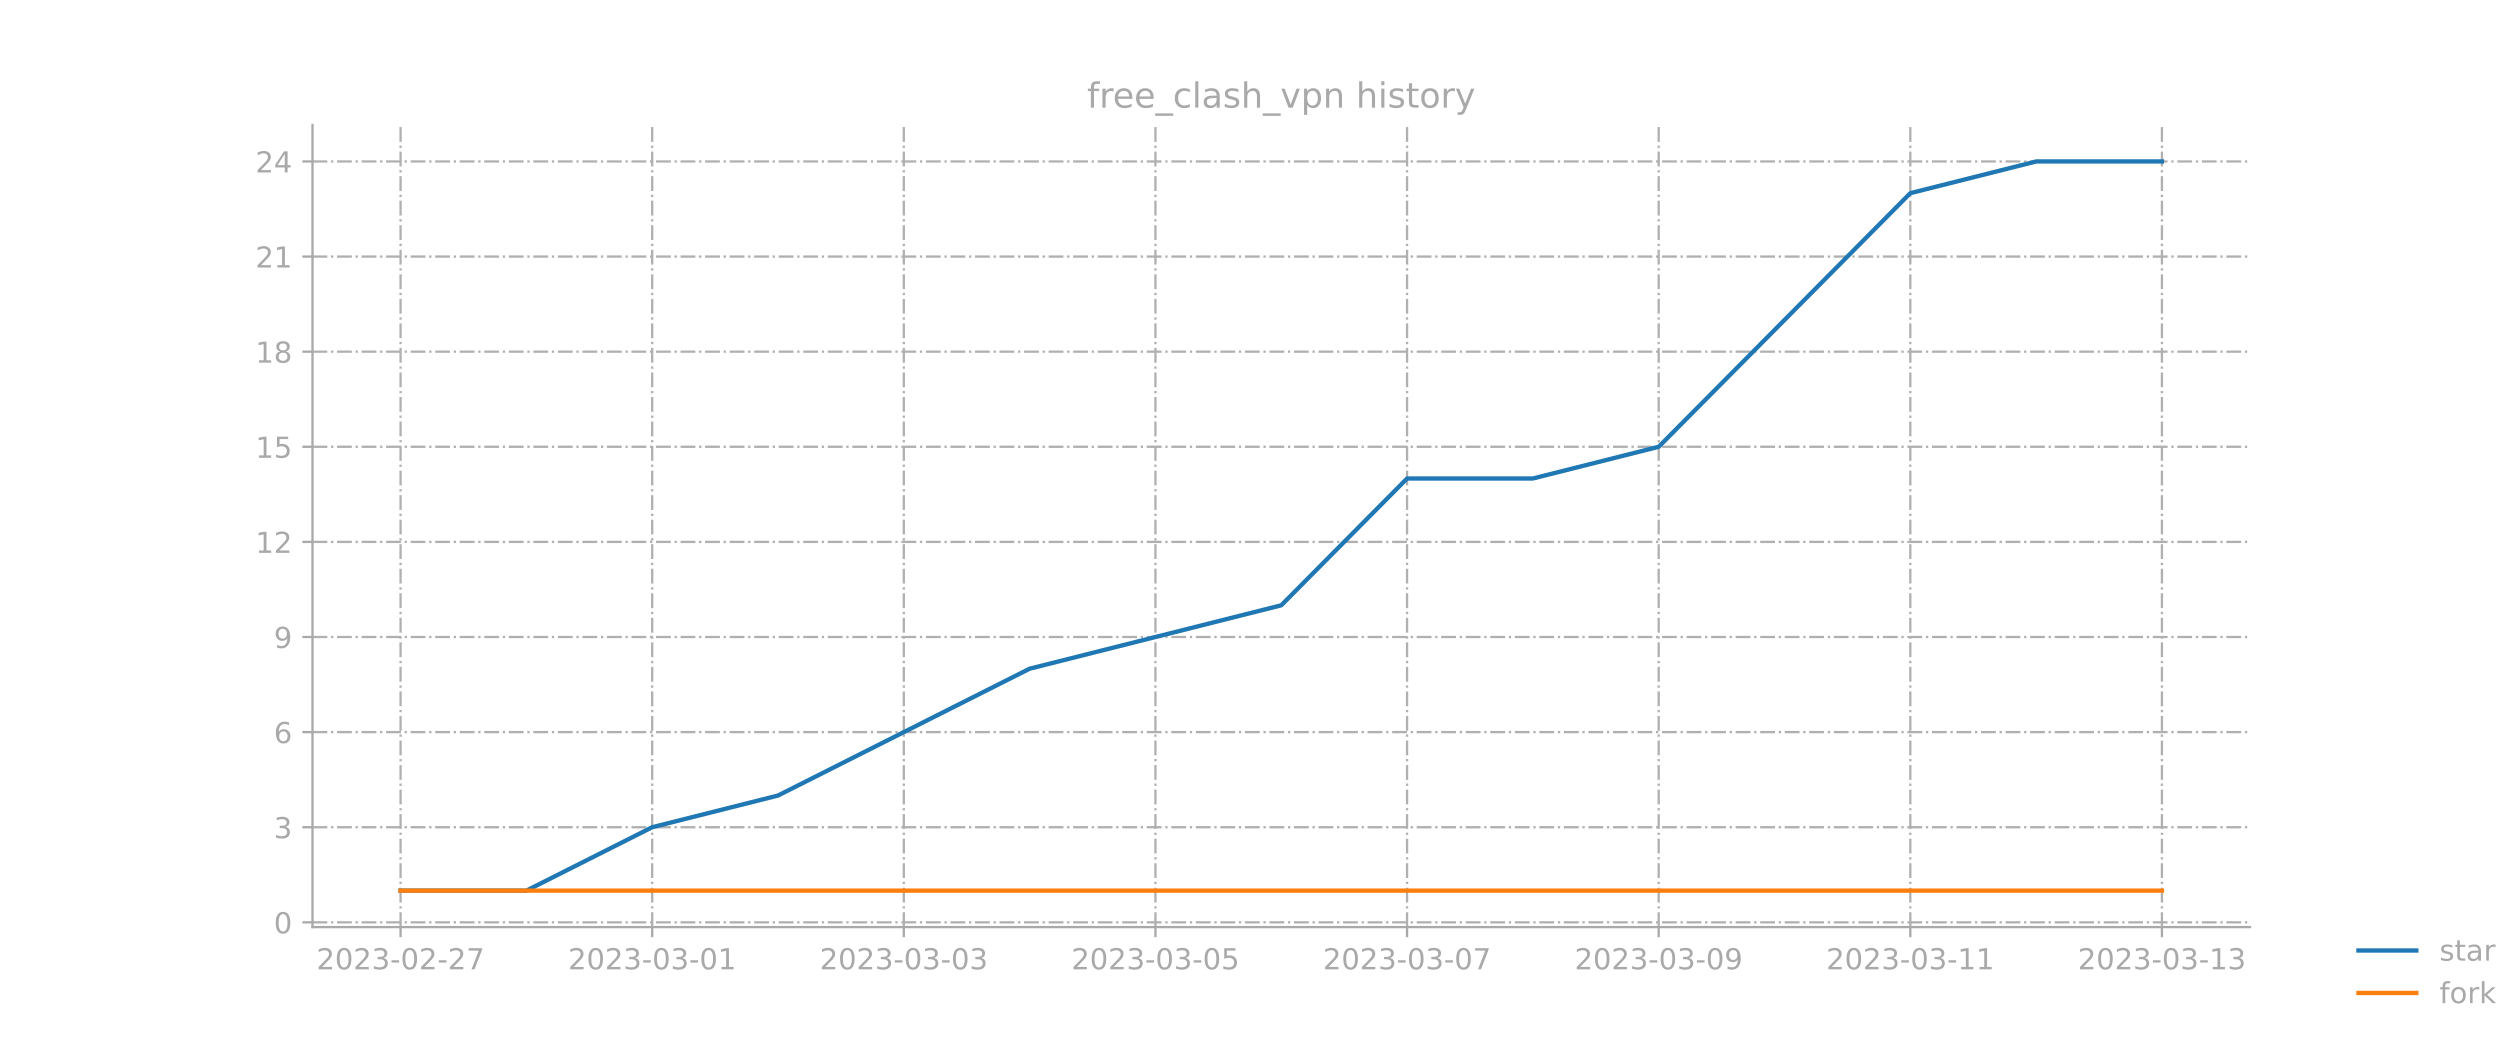
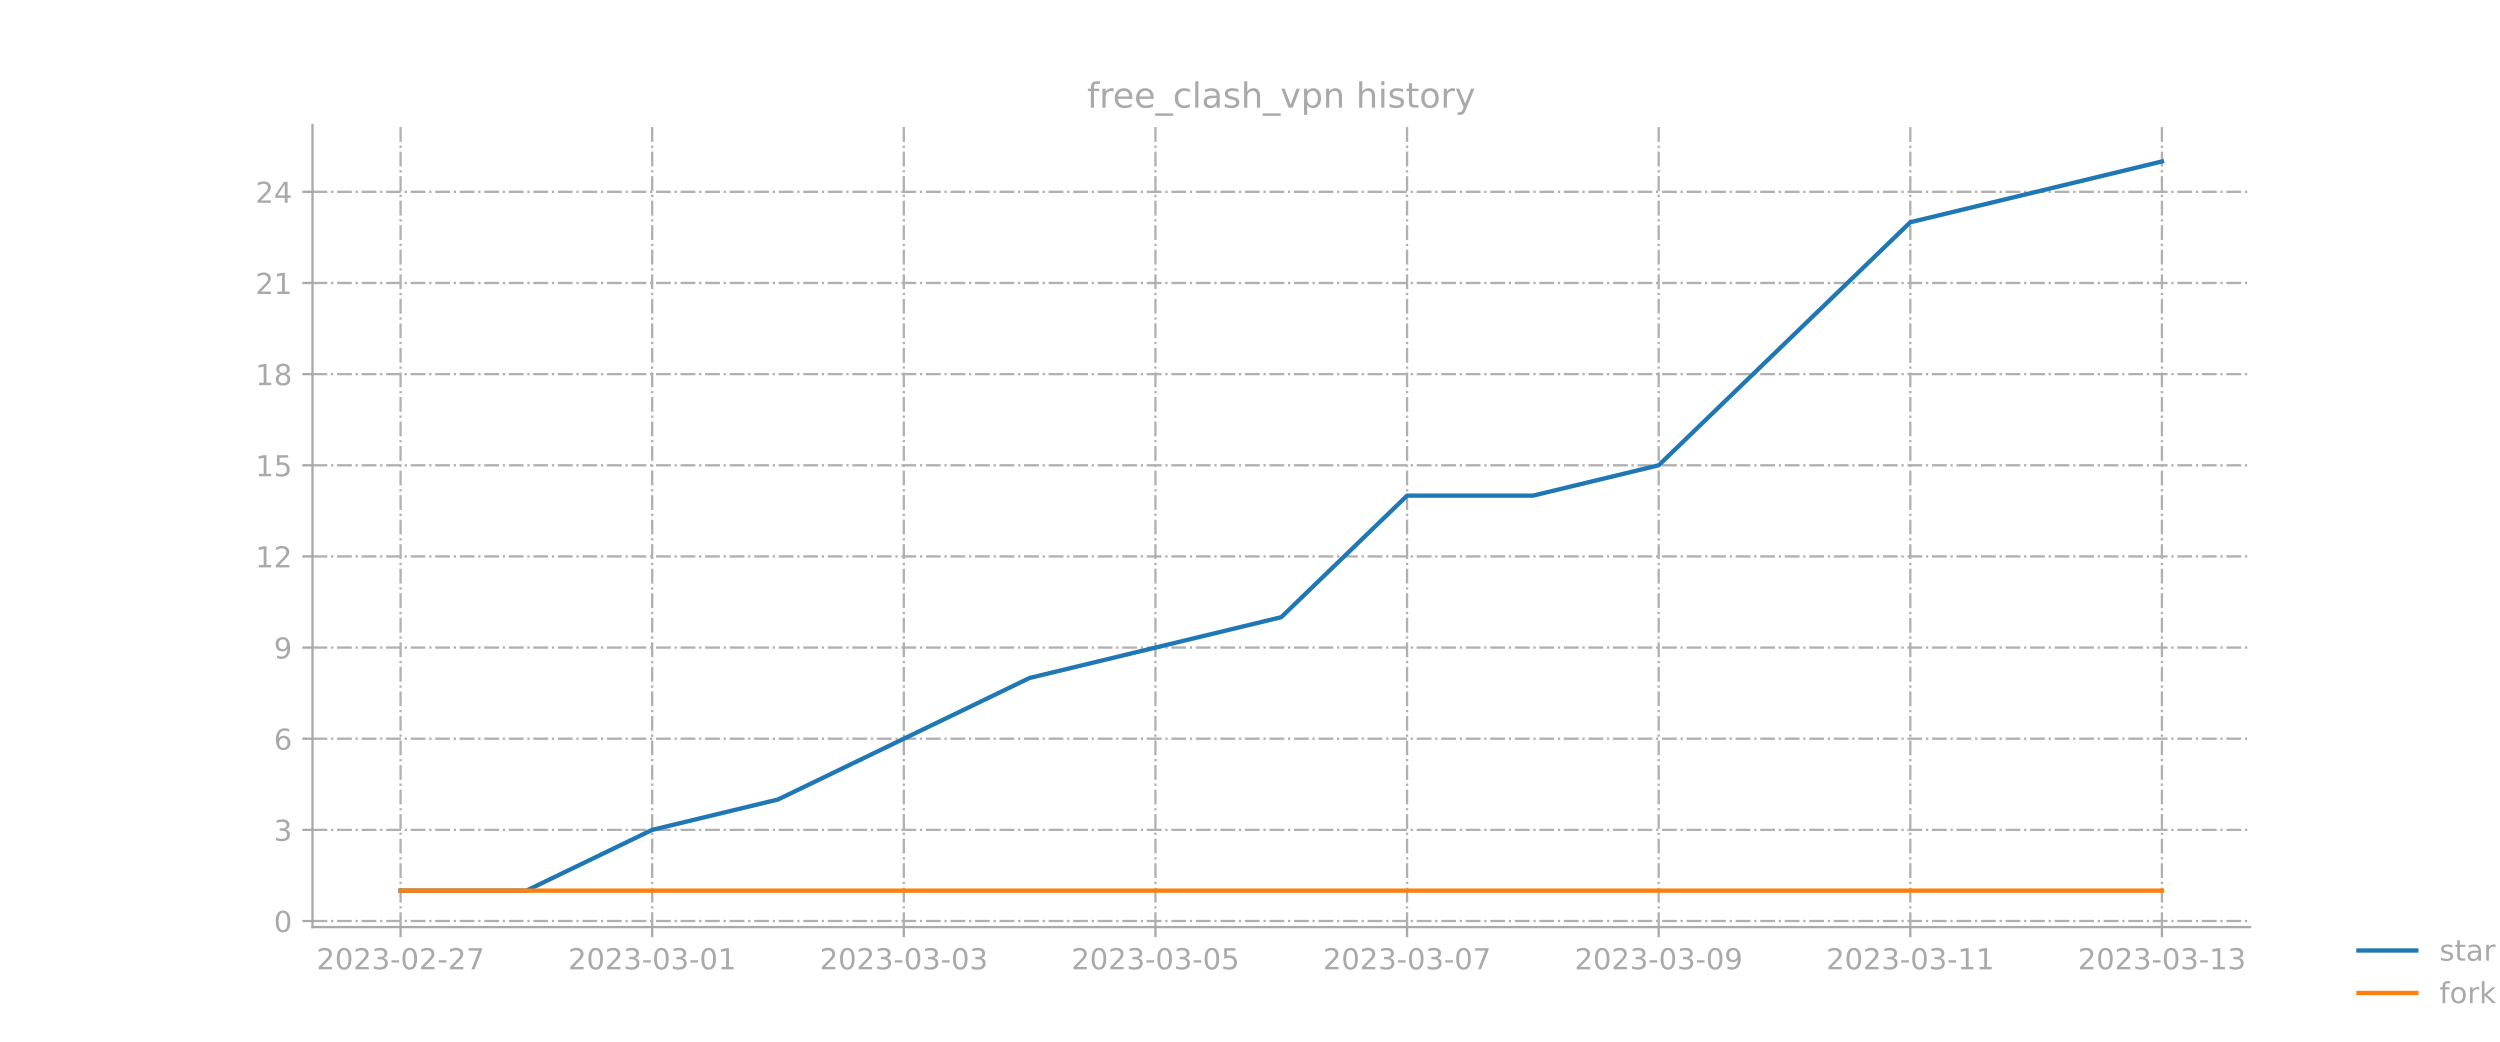
<svg xmlns="http://www.w3.org/2000/svg" xmlns:xlink="http://www.w3.org/1999/xlink" width="864pt" height="360pt" viewBox="0 0 864 360" version="1.1">
  <defs>
    <style type="text/css">*{stroke-linejoin: round; stroke-linecap: butt}</style>
  </defs>
  <g id="figure_1">
    <g id="patch_1">
      <path d="M 0 360  L 864 360  L 864 0  L 0 0  L 0 360  z " style="fill: none; opacity: 0" />
    </g>
    <g id="axes_1">
      <g id="patch_2">
        <path d="M 108 320.4  L 777.6 320.4  L 777.6 43.2  L 108 43.2  L 108 320.4  z " style="fill: none; opacity: 0" />
      </g>
      <g id="matplotlib.axis_1">
        <g id="xtick_1">
          <g id="line2d_1">
-             <path d="M 138.436 320.4  L 138.436 43.2  " clip-path="url(#p91ce581008)" style="fill: none; stroke-dasharray: 5.12,1.28,0.8,1.28; stroke-dashoffset: 0; stroke: #b0b0b0; stroke-width: 0.8" />
+             <path d="M 138.436 320.4  L 138.436 43.2  " clip-path="url(#p9019405a05)" style="fill: none; stroke-dasharray: 5.12,1.28,0.8,1.28; stroke-dashoffset: 0; stroke: #b0b0b0; stroke-width: 0.8" />
          </g>
          <g id="line2d_2">
            <defs>
-               <path id="maaea6aeaed" d="M 0 0  L 0 3.5  " style="stroke: #a9a9a9; stroke-width: 0.8" />
+               <path id="mee38eb53e8" d="M 0 0  L 0 3.5  " style="stroke: #a9a9a9; stroke-width: 0.8" />
            </defs>
            <g>
-               <use xlink:href="#maaea6aeaed" x="138.436" y="320.4" style="fill: #a9a9a9; stroke: #a9a9a9; stroke-width: 0.8" />
+               <use xlink:href="#mee38eb53e8" x="138.436" y="320.4" style="fill: #a9a9a9; stroke: #a9a9a9; stroke-width: 0.8" />
            </g>
          </g>
          <g id="text_1">
            <g style="fill: #a9a9a9" transform="translate(109.3786 334.9984) scale(0.1 -0.1)">
              <defs>
                <path id="DejaVuSans-32" d="M 1228 531  L 3431 531  L 3431 0  L 469 0  L 469 531  Q 828 903 1448 1529  Q 2069 2156 2228 2338  Q 2531 2678 2651 2914  Q 2772 3150 2772 3378  Q 2772 3750 2511 3984  Q 2250 4219 1831 4219  Q 1534 4219 1204 4116  Q 875 4013 500 3803  L 500 4441  Q 881 4594 1212 4672  Q 1544 4750 1819 4750  Q 2544 4750 2975 4387  Q 3406 4025 3406 3419  Q 3406 3131 3298 2873  Q 3191 2616 2906 2266  Q 2828 2175 2409 1742  Q 1991 1309 1228 531  z " transform="scale(0.015625)" />
                <path id="DejaVuSans-30" d="M 2034 4250  Q 1547 4250 1301 3770  Q 1056 3291 1056 2328  Q 1056 1369 1301 889  Q 1547 409 2034 409  Q 2525 409 2770 889  Q 3016 1369 3016 2328  Q 3016 3291 2770 3770  Q 2525 4250 2034 4250  z M 2034 4750  Q 2819 4750 3233 4129  Q 3647 3509 3647 2328  Q 3647 1150 3233 529  Q 2819 -91 2034 -91  Q 1250 -91 836 529  Q 422 1150 422 2328  Q 422 3509 836 4129  Q 1250 4750 2034 4750  z " transform="scale(0.015625)" />
                <path id="DejaVuSans-33" d="M 2597 2516  Q 3050 2419 3304 2112  Q 3559 1806 3559 1356  Q 3559 666 3084 287  Q 2609 -91 1734 -91  Q 1441 -91 1130 -33  Q 819 25 488 141  L 488 750  Q 750 597 1062 519  Q 1375 441 1716 441  Q 2309 441 2620 675  Q 2931 909 2931 1356  Q 2931 1769 2642 2001  Q 2353 2234 1838 2234  L 1294 2234  L 1294 2753  L 1863 2753  Q 2328 2753 2575 2939  Q 2822 3125 2822 3475  Q 2822 3834 2567 4026  Q 2313 4219 1838 4219  Q 1578 4219 1281 4162  Q 984 4106 628 3988  L 628 4550  Q 988 4650 1302 4700  Q 1616 4750 1894 4750  Q 2613 4750 3031 4423  Q 3450 4097 3450 3541  Q 3450 3153 3228 2886  Q 3006 2619 2597 2516  z " transform="scale(0.015625)" />
                <path id="DejaVuSans-2d" d="M 313 2009  L 1997 2009  L 1997 1497  L 313 1497  L 313 2009  z " transform="scale(0.015625)" />
                <path id="DejaVuSans-37" d="M 525 4666  L 3525 4666  L 3525 4397  L 1831 0  L 1172 0  L 2766 4134  L 525 4134  L 525 4666  z " transform="scale(0.015625)" />
              </defs>
              <use xlink:href="#DejaVuSans-32" />
              <use xlink:href="#DejaVuSans-30" x="63.623" />
              <use xlink:href="#DejaVuSans-32" x="127.246" />
              <use xlink:href="#DejaVuSans-33" x="190.869" />
              <use xlink:href="#DejaVuSans-2d" x="254.492" />
              <use xlink:href="#DejaVuSans-30" x="290.576" />
              <use xlink:href="#DejaVuSans-32" x="354.199" />
              <use xlink:href="#DejaVuSans-2d" x="417.822" />
              <use xlink:href="#DejaVuSans-32" x="453.906" />
              <use xlink:href="#DejaVuSans-37" x="517.529" />
            </g>
          </g>
        </g>
        <g id="xtick_2">
          <g id="line2d_3">
-             <path d="M 225.397 320.4  L 225.397 43.2  " clip-path="url(#p91ce581008)" style="fill: none; stroke-dasharray: 5.12,1.28,0.8,1.28; stroke-dashoffset: 0; stroke: #b0b0b0; stroke-width: 0.8" />
+             <path d="M 225.397 320.4  L 225.397 43.2  " clip-path="url(#p9019405a05)" style="fill: none; stroke-dasharray: 5.12,1.28,0.8,1.28; stroke-dashoffset: 0; stroke: #b0b0b0; stroke-width: 0.8" />
          </g>
          <g id="line2d_4">
            <g>
-               <use xlink:href="#maaea6aeaed" x="225.397" y="320.4" style="fill: #a9a9a9; stroke: #a9a9a9; stroke-width: 0.8" />
+               <use xlink:href="#mee38eb53e8" x="225.397" y="320.4" style="fill: #a9a9a9; stroke: #a9a9a9; stroke-width: 0.8" />
            </g>
          </g>
          <g id="text_2">
            <g style="fill: #a9a9a9" transform="translate(196.3396 334.9984) scale(0.1 -0.1)">
              <defs>
                <path id="DejaVuSans-31" d="M 794 531  L 1825 531  L 1825 4091  L 703 3866  L 703 4441  L 1819 4666  L 2450 4666  L 2450 531  L 3481 531  L 3481 0  L 794 0  L 794 531  z " transform="scale(0.015625)" />
              </defs>
              <use xlink:href="#DejaVuSans-32" />
              <use xlink:href="#DejaVuSans-30" x="63.623" />
              <use xlink:href="#DejaVuSans-32" x="127.246" />
              <use xlink:href="#DejaVuSans-33" x="190.869" />
              <use xlink:href="#DejaVuSans-2d" x="254.492" />
              <use xlink:href="#DejaVuSans-30" x="290.576" />
              <use xlink:href="#DejaVuSans-33" x="354.199" />
              <use xlink:href="#DejaVuSans-2d" x="417.822" />
              <use xlink:href="#DejaVuSans-30" x="453.906" />
              <use xlink:href="#DejaVuSans-31" x="517.529" />
            </g>
          </g>
        </g>
        <g id="xtick_3">
          <g id="line2d_5">
-             <path d="M 312.358 320.4  L 312.358 43.2  " clip-path="url(#p91ce581008)" style="fill: none; stroke-dasharray: 5.12,1.28,0.8,1.28; stroke-dashoffset: 0; stroke: #b0b0b0; stroke-width: 0.8" />
+             <path d="M 312.358 320.4  L 312.358 43.2  " clip-path="url(#p9019405a05)" style="fill: none; stroke-dasharray: 5.12,1.28,0.8,1.28; stroke-dashoffset: 0; stroke: #b0b0b0; stroke-width: 0.8" />
          </g>
          <g id="line2d_6">
            <g>
-               <use xlink:href="#maaea6aeaed" x="312.358" y="320.4" style="fill: #a9a9a9; stroke: #a9a9a9; stroke-width: 0.8" />
+               <use xlink:href="#mee38eb53e8" x="312.358" y="320.4" style="fill: #a9a9a9; stroke: #a9a9a9; stroke-width: 0.8" />
            </g>
          </g>
          <g id="text_3">
            <g style="fill: #a9a9a9" transform="translate(283.3006 334.9984) scale(0.1 -0.1)">
              <use xlink:href="#DejaVuSans-32" />
              <use xlink:href="#DejaVuSans-30" x="63.623" />
              <use xlink:href="#DejaVuSans-32" x="127.246" />
              <use xlink:href="#DejaVuSans-33" x="190.869" />
              <use xlink:href="#DejaVuSans-2d" x="254.492" />
              <use xlink:href="#DejaVuSans-30" x="290.576" />
              <use xlink:href="#DejaVuSans-33" x="354.199" />
              <use xlink:href="#DejaVuSans-2d" x="417.822" />
              <use xlink:href="#DejaVuSans-30" x="453.906" />
              <use xlink:href="#DejaVuSans-33" x="517.529" />
            </g>
          </g>
        </g>
        <g id="xtick_4">
          <g id="line2d_7">
-             <path d="M 399.319 320.4  L 399.319 43.2  " clip-path="url(#p91ce581008)" style="fill: none; stroke-dasharray: 5.12,1.28,0.8,1.28; stroke-dashoffset: 0; stroke: #b0b0b0; stroke-width: 0.8" />
+             <path d="M 399.319 320.4  L 399.319 43.2  " clip-path="url(#p9019405a05)" style="fill: none; stroke-dasharray: 5.12,1.28,0.8,1.28; stroke-dashoffset: 0; stroke: #b0b0b0; stroke-width: 0.8" />
          </g>
          <g id="line2d_8">
            <g>
-               <use xlink:href="#maaea6aeaed" x="399.319" y="320.4" style="fill: #a9a9a9; stroke: #a9a9a9; stroke-width: 0.8" />
+               <use xlink:href="#mee38eb53e8" x="399.319" y="320.4" style="fill: #a9a9a9; stroke: #a9a9a9; stroke-width: 0.8" />
            </g>
          </g>
          <g id="text_4">
            <g style="fill: #a9a9a9" transform="translate(370.2617 334.9984) scale(0.1 -0.1)">
              <defs>
                <path id="DejaVuSans-35" d="M 691 4666  L 3169 4666  L 3169 4134  L 1269 4134  L 1269 2991  Q 1406 3038 1543 3061  Q 1681 3084 1819 3084  Q 2600 3084 3056 2656  Q 3513 2228 3513 1497  Q 3513 744 3044 326  Q 2575 -91 1722 -91  Q 1428 -91 1123 -41  Q 819 9 494 109  L 494 744  Q 775 591 1075 516  Q 1375 441 1709 441  Q 2250 441 2565 725  Q 2881 1009 2881 1497  Q 2881 1984 2565 2268  Q 2250 2553 1709 2553  Q 1456 2553 1204 2497  Q 953 2441 691 2322  L 691 4666  z " transform="scale(0.015625)" />
              </defs>
              <use xlink:href="#DejaVuSans-32" />
              <use xlink:href="#DejaVuSans-30" x="63.623" />
              <use xlink:href="#DejaVuSans-32" x="127.246" />
              <use xlink:href="#DejaVuSans-33" x="190.869" />
              <use xlink:href="#DejaVuSans-2d" x="254.492" />
              <use xlink:href="#DejaVuSans-30" x="290.576" />
              <use xlink:href="#DejaVuSans-33" x="354.199" />
              <use xlink:href="#DejaVuSans-2d" x="417.822" />
              <use xlink:href="#DejaVuSans-30" x="453.906" />
              <use xlink:href="#DejaVuSans-35" x="517.529" />
            </g>
          </g>
        </g>
        <g id="xtick_5">
          <g id="line2d_9">
-             <path d="M 486.281 320.4  L 486.281 43.2  " clip-path="url(#p91ce581008)" style="fill: none; stroke-dasharray: 5.12,1.28,0.8,1.28; stroke-dashoffset: 0; stroke: #b0b0b0; stroke-width: 0.8" />
+             <path d="M 486.281 320.4  L 486.281 43.2  " clip-path="url(#p9019405a05)" style="fill: none; stroke-dasharray: 5.12,1.28,0.8,1.28; stroke-dashoffset: 0; stroke: #b0b0b0; stroke-width: 0.8" />
          </g>
          <g id="line2d_10">
            <g>
-               <use xlink:href="#maaea6aeaed" x="486.281" y="320.4" style="fill: #a9a9a9; stroke: #a9a9a9; stroke-width: 0.8" />
+               <use xlink:href="#mee38eb53e8" x="486.281" y="320.4" style="fill: #a9a9a9; stroke: #a9a9a9; stroke-width: 0.8" />
            </g>
          </g>
          <g id="text_5">
            <g style="fill: #a9a9a9" transform="translate(457.2227 334.9984) scale(0.1 -0.1)">
              <use xlink:href="#DejaVuSans-32" />
              <use xlink:href="#DejaVuSans-30" x="63.623" />
              <use xlink:href="#DejaVuSans-32" x="127.246" />
              <use xlink:href="#DejaVuSans-33" x="190.869" />
              <use xlink:href="#DejaVuSans-2d" x="254.492" />
              <use xlink:href="#DejaVuSans-30" x="290.576" />
              <use xlink:href="#DejaVuSans-33" x="354.199" />
              <use xlink:href="#DejaVuSans-2d" x="417.822" />
              <use xlink:href="#DejaVuSans-30" x="453.906" />
              <use xlink:href="#DejaVuSans-37" x="517.529" />
            </g>
          </g>
        </g>
        <g id="xtick_6">
          <g id="line2d_11">
-             <path d="M 573.242 320.4  L 573.242 43.2  " clip-path="url(#p91ce581008)" style="fill: none; stroke-dasharray: 5.12,1.28,0.8,1.28; stroke-dashoffset: 0; stroke: #b0b0b0; stroke-width: 0.8" />
+             <path d="M 573.242 320.4  L 573.242 43.2  " clip-path="url(#p9019405a05)" style="fill: none; stroke-dasharray: 5.12,1.28,0.8,1.28; stroke-dashoffset: 0; stroke: #b0b0b0; stroke-width: 0.8" />
          </g>
          <g id="line2d_12">
            <g>
-               <use xlink:href="#maaea6aeaed" x="573.242" y="320.4" style="fill: #a9a9a9; stroke: #a9a9a9; stroke-width: 0.8" />
+               <use xlink:href="#mee38eb53e8" x="573.242" y="320.4" style="fill: #a9a9a9; stroke: #a9a9a9; stroke-width: 0.8" />
            </g>
          </g>
          <g id="text_6">
            <g style="fill: #a9a9a9" transform="translate(544.1837 334.9984) scale(0.1 -0.1)">
              <defs>
                <path id="DejaVuSans-39" d="M 703 97  L 703 672  Q 941 559 1184 500  Q 1428 441 1663 441  Q 2288 441 2617 861  Q 2947 1281 2994 2138  Q 2813 1869 2534 1725  Q 2256 1581 1919 1581  Q 1219 1581 811 2004  Q 403 2428 403 3163  Q 403 3881 828 4315  Q 1253 4750 1959 4750  Q 2769 4750 3195 4129  Q 3622 3509 3622 2328  Q 3622 1225 3098 567  Q 2575 -91 1691 -91  Q 1453 -91 1209 -44  Q 966 3 703 97  z M 1959 2075  Q 2384 2075 2632 2365  Q 2881 2656 2881 3163  Q 2881 3666 2632 3958  Q 2384 4250 1959 4250  Q 1534 4250 1286 3958  Q 1038 3666 1038 3163  Q 1038 2656 1286 2365  Q 1534 2075 1959 2075  z " transform="scale(0.015625)" />
              </defs>
              <use xlink:href="#DejaVuSans-32" />
              <use xlink:href="#DejaVuSans-30" x="63.623" />
              <use xlink:href="#DejaVuSans-32" x="127.246" />
              <use xlink:href="#DejaVuSans-33" x="190.869" />
              <use xlink:href="#DejaVuSans-2d" x="254.492" />
              <use xlink:href="#DejaVuSans-30" x="290.576" />
              <use xlink:href="#DejaVuSans-33" x="354.199" />
              <use xlink:href="#DejaVuSans-2d" x="417.822" />
              <use xlink:href="#DejaVuSans-30" x="453.906" />
              <use xlink:href="#DejaVuSans-39" x="517.529" />
            </g>
          </g>
        </g>
        <g id="xtick_7">
          <g id="line2d_13">
-             <path d="M 660.203 320.4  L 660.203 43.2  " clip-path="url(#p91ce581008)" style="fill: none; stroke-dasharray: 5.12,1.28,0.8,1.28; stroke-dashoffset: 0; stroke: #b0b0b0; stroke-width: 0.8" />
+             <path d="M 660.203 320.4  L 660.203 43.2  " clip-path="url(#p9019405a05)" style="fill: none; stroke-dasharray: 5.12,1.28,0.8,1.28; stroke-dashoffset: 0; stroke: #b0b0b0; stroke-width: 0.8" />
          </g>
          <g id="line2d_14">
            <g>
-               <use xlink:href="#maaea6aeaed" x="660.203" y="320.4" style="fill: #a9a9a9; stroke: #a9a9a9; stroke-width: 0.8" />
+               <use xlink:href="#mee38eb53e8" x="660.203" y="320.4" style="fill: #a9a9a9; stroke: #a9a9a9; stroke-width: 0.8" />
            </g>
          </g>
          <g id="text_7">
            <g style="fill: #a9a9a9" transform="translate(631.1448 334.9984) scale(0.1 -0.1)">
              <use xlink:href="#DejaVuSans-32" />
              <use xlink:href="#DejaVuSans-30" x="63.623" />
              <use xlink:href="#DejaVuSans-32" x="127.246" />
              <use xlink:href="#DejaVuSans-33" x="190.869" />
              <use xlink:href="#DejaVuSans-2d" x="254.492" />
              <use xlink:href="#DejaVuSans-30" x="290.576" />
              <use xlink:href="#DejaVuSans-33" x="354.199" />
              <use xlink:href="#DejaVuSans-2d" x="417.822" />
              <use xlink:href="#DejaVuSans-31" x="453.906" />
              <use xlink:href="#DejaVuSans-31" x="517.529" />
            </g>
          </g>
        </g>
        <g id="xtick_8">
          <g id="line2d_15">
-             <path d="M 747.164 320.4  L 747.164 43.2  " clip-path="url(#p91ce581008)" style="fill: none; stroke-dasharray: 5.12,1.28,0.8,1.28; stroke-dashoffset: 0; stroke: #b0b0b0; stroke-width: 0.8" />
+             <path d="M 747.164 320.4  L 747.164 43.2  " clip-path="url(#p9019405a05)" style="fill: none; stroke-dasharray: 5.12,1.28,0.8,1.28; stroke-dashoffset: 0; stroke: #b0b0b0; stroke-width: 0.8" />
          </g>
          <g id="line2d_16">
            <g>
-               <use xlink:href="#maaea6aeaed" x="747.164" y="320.4" style="fill: #a9a9a9; stroke: #a9a9a9; stroke-width: 0.8" />
+               <use xlink:href="#mee38eb53e8" x="747.164" y="320.4" style="fill: #a9a9a9; stroke: #a9a9a9; stroke-width: 0.8" />
            </g>
          </g>
          <g id="text_8">
            <g style="fill: #a9a9a9" transform="translate(718.1058 334.9984) scale(0.1 -0.1)">
              <use xlink:href="#DejaVuSans-32" />
              <use xlink:href="#DejaVuSans-30" x="63.623" />
              <use xlink:href="#DejaVuSans-32" x="127.246" />
              <use xlink:href="#DejaVuSans-33" x="190.869" />
              <use xlink:href="#DejaVuSans-2d" x="254.492" />
              <use xlink:href="#DejaVuSans-30" x="290.576" />
              <use xlink:href="#DejaVuSans-33" x="354.199" />
              <use xlink:href="#DejaVuSans-2d" x="417.822" />
              <use xlink:href="#DejaVuSans-31" x="453.906" />
              <use xlink:href="#DejaVuSans-33" x="517.529" />
            </g>
          </g>
        </g>
      </g>
      <g id="matplotlib.axis_2">
        <g id="ytick_1">
          <g id="line2d_17">
-             <path d="M 108 318.757  L 777.6 318.757  " clip-path="url(#p91ce581008)" style="fill: none; stroke-dasharray: 5.12,1.28,0.8,1.28; stroke-dashoffset: 0; stroke: #b0b0b0; stroke-width: 0.8" />
+             <path d="M 108 318.3  L 777.6 318.3  " clip-path="url(#p9019405a05)" style="fill: none; stroke-dasharray: 5.12,1.28,0.8,1.28; stroke-dashoffset: 0; stroke: #b0b0b0; stroke-width: 0.8" />
          </g>
          <g id="line2d_18">
            <defs>
-               <path id="m4258201c28" d="M 0 0  L -3.5 0  " style="stroke: #a9a9a9; stroke-width: 0.8" />
+               <path id="m165e0c21c0" d="M 0 0  L -3.5 0  " style="stroke: #a9a9a9; stroke-width: 0.8" />
            </defs>
            <g>
-               <use xlink:href="#m4258201c28" x="108" y="318.757" style="fill: #a9a9a9; stroke: #a9a9a9; stroke-width: 0.8" />
+               <use xlink:href="#m165e0c21c0" x="108" y="318.3" style="fill: #a9a9a9; stroke: #a9a9a9; stroke-width: 0.8" />
            </g>
          </g>
          <g id="text_9">
-             <g style="fill: #a9a9a9" transform="translate(94.6375 322.5557) scale(0.1 -0.1)">
+             <g style="fill: #a9a9a9" transform="translate(94.6375 322.0992) scale(0.1 -0.1)">
              <use xlink:href="#DejaVuSans-30" />
            </g>
          </g>
        </g>
        <g id="ytick_2">
          <g id="line2d_19">
-             <path d="M 108 285.887  L 777.6 285.887  " clip-path="url(#p91ce581008)" style="fill: none; stroke-dasharray: 5.12,1.28,0.8,1.28; stroke-dashoffset: 0; stroke: #b0b0b0; stroke-width: 0.8" />
+             <path d="M 108 286.8  L 777.6 286.8  " clip-path="url(#p9019405a05)" style="fill: none; stroke-dasharray: 5.12,1.28,0.8,1.28; stroke-dashoffset: 0; stroke: #b0b0b0; stroke-width: 0.8" />
          </g>
          <g id="line2d_20">
            <g>
-               <use xlink:href="#m4258201c28" x="108" y="285.887" style="fill: #a9a9a9; stroke: #a9a9a9; stroke-width: 0.8" />
+               <use xlink:href="#m165e0c21c0" x="108" y="286.8" style="fill: #a9a9a9; stroke: #a9a9a9; stroke-width: 0.8" />
            </g>
          </g>
          <g id="text_10">
-             <g style="fill: #a9a9a9" transform="translate(94.6375 289.6862) scale(0.1 -0.1)">
+             <g style="fill: #a9a9a9" transform="translate(94.6375 290.5992) scale(0.1 -0.1)">
              <use xlink:href="#DejaVuSans-33" />
            </g>
          </g>
        </g>
        <g id="ytick_3">
          <g id="line2d_21">
-             <path d="M 108 253.017  L 777.6 253.017  " clip-path="url(#p91ce581008)" style="fill: none; stroke-dasharray: 5.12,1.28,0.8,1.28; stroke-dashoffset: 0; stroke: #b0b0b0; stroke-width: 0.8" />
+             <path d="M 108 255.3  L 777.6 255.3  " clip-path="url(#p9019405a05)" style="fill: none; stroke-dasharray: 5.12,1.28,0.8,1.28; stroke-dashoffset: 0; stroke: #b0b0b0; stroke-width: 0.8" />
          </g>
          <g id="line2d_22">
            <g>
-               <use xlink:href="#m4258201c28" x="108" y="253.017" style="fill: #a9a9a9; stroke: #a9a9a9; stroke-width: 0.8" />
+               <use xlink:href="#m165e0c21c0" x="108" y="255.3" style="fill: #a9a9a9; stroke: #a9a9a9; stroke-width: 0.8" />
            </g>
          </g>
          <g id="text_11">
-             <g style="fill: #a9a9a9" transform="translate(94.6375 256.8166) scale(0.1 -0.1)">
+             <g style="fill: #a9a9a9" transform="translate(94.6375 259.0992) scale(0.1 -0.1)">
              <defs>
                <path id="DejaVuSans-36" d="M 2113 2584  Q 1688 2584 1439 2293  Q 1191 2003 1191 1497  Q 1191 994 1439 701  Q 1688 409 2113 409  Q 2538 409 2786 701  Q 3034 994 3034 1497  Q 3034 2003 2786 2293  Q 2538 2584 2113 2584  z M 3366 4563  L 3366 3988  Q 3128 4100 2886 4159  Q 2644 4219 2406 4219  Q 1781 4219 1451 3797  Q 1122 3375 1075 2522  Q 1259 2794 1537 2939  Q 1816 3084 2150 3084  Q 2853 3084 3261 2657  Q 3669 2231 3669 1497  Q 3669 778 3244 343  Q 2819 -91 2113 -91  Q 1303 -91 875 529  Q 447 1150 447 2328  Q 447 3434 972 4092  Q 1497 4750 2381 4750  Q 2619 4750 2861 4703  Q 3103 4656 3366 4563  z " transform="scale(0.015625)" />
              </defs>
              <use xlink:href="#DejaVuSans-36" />
            </g>
          </g>
        </g>
        <g id="ytick_4">
          <g id="line2d_23">
-             <path d="M 108 220.148  L 777.6 220.148  " clip-path="url(#p91ce581008)" style="fill: none; stroke-dasharray: 5.12,1.28,0.8,1.28; stroke-dashoffset: 0; stroke: #b0b0b0; stroke-width: 0.8" />
+             <path d="M 108 223.8  L 777.6 223.8  " clip-path="url(#p9019405a05)" style="fill: none; stroke-dasharray: 5.12,1.28,0.8,1.28; stroke-dashoffset: 0; stroke: #b0b0b0; stroke-width: 0.8" />
          </g>
          <g id="line2d_24">
            <g>
-               <use xlink:href="#m4258201c28" x="108" y="220.148" style="fill: #a9a9a9; stroke: #a9a9a9; stroke-width: 0.8" />
+               <use xlink:href="#m165e0c21c0" x="108" y="223.8" style="fill: #a9a9a9; stroke: #a9a9a9; stroke-width: 0.8" />
            </g>
          </g>
          <g id="text_12">
-             <g style="fill: #a9a9a9" transform="translate(94.6375 223.947) scale(0.1 -0.1)">
+             <g style="fill: #a9a9a9" transform="translate(94.6375 227.5992) scale(0.1 -0.1)">
              <use xlink:href="#DejaVuSans-39" />
            </g>
          </g>
        </g>
        <g id="ytick_5">
          <g id="line2d_25">
-             <path d="M 108 187.278  L 777.6 187.278  " clip-path="url(#p91ce581008)" style="fill: none; stroke-dasharray: 5.12,1.28,0.8,1.28; stroke-dashoffset: 0; stroke: #b0b0b0; stroke-width: 0.8" />
+             <path d="M 108 192.3  L 777.6 192.3  " clip-path="url(#p9019405a05)" style="fill: none; stroke-dasharray: 5.12,1.28,0.8,1.28; stroke-dashoffset: 0; stroke: #b0b0b0; stroke-width: 0.8" />
          </g>
          <g id="line2d_26">
            <g>
-               <use xlink:href="#m4258201c28" x="108" y="187.278" style="fill: #a9a9a9; stroke: #a9a9a9; stroke-width: 0.8" />
+               <use xlink:href="#m165e0c21c0" x="108" y="192.3" style="fill: #a9a9a9; stroke: #a9a9a9; stroke-width: 0.8" />
            </g>
          </g>
          <g id="text_13">
-             <g style="fill: #a9a9a9" transform="translate(88.275 191.0775) scale(0.1 -0.1)">
+             <g style="fill: #a9a9a9" transform="translate(88.275 196.0992) scale(0.1 -0.1)">
              <use xlink:href="#DejaVuSans-31" />
              <use xlink:href="#DejaVuSans-32" x="63.623" />
            </g>
          </g>
        </g>
        <g id="ytick_6">
          <g id="line2d_27">
-             <path d="M 108 154.409  L 777.6 154.409  " clip-path="url(#p91ce581008)" style="fill: none; stroke-dasharray: 5.12,1.28,0.8,1.28; stroke-dashoffset: 0; stroke: #b0b0b0; stroke-width: 0.8" />
+             <path d="M 108 160.8  L 777.6 160.8  " clip-path="url(#p9019405a05)" style="fill: none; stroke-dasharray: 5.12,1.28,0.8,1.28; stroke-dashoffset: 0; stroke: #b0b0b0; stroke-width: 0.8" />
          </g>
          <g id="line2d_28">
            <g>
-               <use xlink:href="#m4258201c28" x="108" y="154.409" style="fill: #a9a9a9; stroke: #a9a9a9; stroke-width: 0.8" />
+               <use xlink:href="#m165e0c21c0" x="108" y="160.8" style="fill: #a9a9a9; stroke: #a9a9a9; stroke-width: 0.8" />
            </g>
          </g>
          <g id="text_14">
-             <g style="fill: #a9a9a9" transform="translate(88.275 158.2079) scale(0.1 -0.1)">
+             <g style="fill: #a9a9a9" transform="translate(88.275 164.5992) scale(0.1 -0.1)">
              <use xlink:href="#DejaVuSans-31" />
              <use xlink:href="#DejaVuSans-35" x="63.623" />
            </g>
          </g>
        </g>
        <g id="ytick_7">
          <g id="line2d_29">
-             <path d="M 108 121.539  L 777.6 121.539  " clip-path="url(#p91ce581008)" style="fill: none; stroke-dasharray: 5.12,1.28,0.8,1.28; stroke-dashoffset: 0; stroke: #b0b0b0; stroke-width: 0.8" />
+             <path d="M 108 129.3  L 777.6 129.3  " clip-path="url(#p9019405a05)" style="fill: none; stroke-dasharray: 5.12,1.28,0.8,1.28; stroke-dashoffset: 0; stroke: #b0b0b0; stroke-width: 0.8" />
          </g>
          <g id="line2d_30">
            <g>
-               <use xlink:href="#m4258201c28" x="108" y="121.539" style="fill: #a9a9a9; stroke: #a9a9a9; stroke-width: 0.8" />
+               <use xlink:href="#m165e0c21c0" x="108" y="129.3" style="fill: #a9a9a9; stroke: #a9a9a9; stroke-width: 0.8" />
            </g>
          </g>
          <g id="text_15">
-             <g style="fill: #a9a9a9" transform="translate(88.275 125.3383) scale(0.1 -0.1)">
+             <g style="fill: #a9a9a9" transform="translate(88.275 133.0992) scale(0.1 -0.1)">
              <defs>
                <path id="DejaVuSans-38" d="M 2034 2216  Q 1584 2216 1326 1975  Q 1069 1734 1069 1313  Q 1069 891 1326 650  Q 1584 409 2034 409  Q 2484 409 2743 651  Q 3003 894 3003 1313  Q 3003 1734 2745 1975  Q 2488 2216 2034 2216  z M 1403 2484  Q 997 2584 770 2862  Q 544 3141 544 3541  Q 544 4100 942 4425  Q 1341 4750 2034 4750  Q 2731 4750 3128 4425  Q 3525 4100 3525 3541  Q 3525 3141 3298 2862  Q 3072 2584 2669 2484  Q 3125 2378 3379 2068  Q 3634 1759 3634 1313  Q 3634 634 3220 271  Q 2806 -91 2034 -91  Q 1263 -91 848 271  Q 434 634 434 1313  Q 434 1759 690 2068  Q 947 2378 1403 2484  z M 1172 3481  Q 1172 3119 1398 2916  Q 1625 2713 2034 2713  Q 2441 2713 2670 2916  Q 2900 3119 2900 3481  Q 2900 3844 2670 4047  Q 2441 4250 2034 4250  Q 1625 4250 1398 4047  Q 1172 3844 1172 3481  z " transform="scale(0.015625)" />
              </defs>
              <use xlink:href="#DejaVuSans-31" />
              <use xlink:href="#DejaVuSans-38" x="63.623" />
            </g>
          </g>
        </g>
        <g id="ytick_8">
          <g id="line2d_31">
-             <path d="M 108 88.67  L 777.6 88.67  " clip-path="url(#p91ce581008)" style="fill: none; stroke-dasharray: 5.12,1.28,0.8,1.28; stroke-dashoffset: 0; stroke: #b0b0b0; stroke-width: 0.8" />
+             <path d="M 108 97.8  L 777.6 97.8  " clip-path="url(#p9019405a05)" style="fill: none; stroke-dasharray: 5.12,1.28,0.8,1.28; stroke-dashoffset: 0; stroke: #b0b0b0; stroke-width: 0.8" />
          </g>
          <g id="line2d_32">
            <g>
-               <use xlink:href="#m4258201c28" x="108" y="88.67" style="fill: #a9a9a9; stroke: #a9a9a9; stroke-width: 0.8" />
+               <use xlink:href="#m165e0c21c0" x="108" y="97.8" style="fill: #a9a9a9; stroke: #a9a9a9; stroke-width: 0.8" />
            </g>
          </g>
          <g id="text_16">
-             <g style="fill: #a9a9a9" transform="translate(88.275 92.46878) scale(0.1 -0.1)">
+             <g style="fill: #a9a9a9" transform="translate(88.275 101.5992) scale(0.1 -0.1)">
              <use xlink:href="#DejaVuSans-32" />
              <use xlink:href="#DejaVuSans-31" x="63.623" />
            </g>
          </g>
        </g>
        <g id="ytick_9">
          <g id="line2d_33">
-             <path d="M 108 55.8  L 777.6 55.8  " clip-path="url(#p91ce581008)" style="fill: none; stroke-dasharray: 5.12,1.28,0.8,1.28; stroke-dashoffset: 0; stroke: #b0b0b0; stroke-width: 0.8" />
+             <path d="M 108 66.3  L 777.6 66.3  " clip-path="url(#p9019405a05)" style="fill: none; stroke-dasharray: 5.12,1.28,0.8,1.28; stroke-dashoffset: 0; stroke: #b0b0b0; stroke-width: 0.8" />
          </g>
          <g id="line2d_34">
            <g>
-               <use xlink:href="#m4258201c28" x="108" y="55.8" style="fill: #a9a9a9; stroke: #a9a9a9; stroke-width: 0.8" />
+               <use xlink:href="#m165e0c21c0" x="108" y="66.3" style="fill: #a9a9a9; stroke: #a9a9a9; stroke-width: 0.8" />
            </g>
          </g>
          <g id="text_17">
-             <g style="fill: #a9a9a9" transform="translate(88.275 59.59922) scale(0.1 -0.1)">
+             <g style="fill: #a9a9a9" transform="translate(88.275 70.09922) scale(0.1 -0.1)">
              <defs>
                <path id="DejaVuSans-34" d="M 2419 4116  L 825 1625  L 2419 1625  L 2419 4116  z M 2253 4666  L 3047 4666  L 3047 1625  L 3713 1625  L 3713 1100  L 3047 1100  L 3047 0  L 2419 0  L 2419 1100  L 313 1100  L 313 1709  L 2253 4666  z " transform="scale(0.015625)" />
              </defs>
              <use xlink:href="#DejaVuSans-32" />
              <use xlink:href="#DejaVuSans-34" x="63.623" />
            </g>
          </g>
        </g>
      </g>
      <g id="line2d_35">
-         <path d="M 138.436 307.8  L 181.917 307.8  L 225.397 285.887  L 268.878 274.93  L 312.358 253.017  L 355.839 231.104  L 399.319 220.148  L 442.8 209.191  L 486.281 165.365  L 529.761 165.365  L 573.242 154.409  L 616.722 110.583  L 660.203 66.757  L 703.683 55.8  L 747.164 55.8  " clip-path="url(#p91ce581008)" style="fill: none; stroke: #1f77b4; stroke-width: 1.5; stroke-linecap: square" />
+         <path d="M 138.436 307.8  L 181.917 307.8  L 225.397 286.8  L 268.878 276.3  L 312.358 255.3  L 355.839 234.3  L 399.319 223.8  L 442.8 213.3  L 486.281 171.3  L 529.761 171.3  L 573.242 160.8  L 616.722 118.8  L 660.203 76.8  L 703.683 66.3  L 747.164 55.8  " clip-path="url(#p9019405a05)" style="fill: none; stroke: #1f77b4; stroke-width: 1.5; stroke-linecap: square" />
      </g>
      <g id="line2d_36">
-         <path d="M 138.436 307.8  L 181.917 307.8  L 225.397 307.8  L 268.878 307.8  L 312.358 307.8  L 355.839 307.8  L 399.319 307.8  L 442.8 307.8  L 486.281 307.8  L 529.761 307.8  L 573.242 307.8  L 616.722 307.8  L 660.203 307.8  L 703.683 307.8  L 747.164 307.8  " clip-path="url(#p91ce581008)" style="fill: none; stroke: #ff7f0e; stroke-width: 1.5; stroke-linecap: square" />
+         <path d="M 138.436 307.8  L 181.917 307.8  L 225.397 307.8  L 268.878 307.8  L 312.358 307.8  L 355.839 307.8  L 399.319 307.8  L 442.8 307.8  L 486.281 307.8  L 529.761 307.8  L 573.242 307.8  L 616.722 307.8  L 660.203 307.8  L 703.683 307.8  L 747.164 307.8  " clip-path="url(#p9019405a05)" style="fill: none; stroke: #ff7f0e; stroke-width: 1.5; stroke-linecap: square" />
      </g>
      <g id="patch_3">
        <path d="M 108 320.4  L 108 43.2  " style="fill: none; stroke: #a9a9a9; stroke-width: 0.8; stroke-linejoin: miter; stroke-linecap: square" />
      </g>
      <g id="patch_4">
        <path d="M 777.6 320.4  L 777.6 43.2  " style="fill: none" />
      </g>
      <g id="patch_5">
        <path d="M 108 320.4  L 777.6 320.4  " style="fill: none; stroke: #a9a9a9; stroke-width: 0.8; stroke-linejoin: miter; stroke-linecap: square" />
      </g>
      <g id="patch_6">
        <path d="M 108 43.2  L 777.6 43.2  " style="fill: none" />
      </g>
      <g id="text_18">
        <g style="fill: #a9a9a9" transform="translate(375.6956 37.2) scale(0.12 -0.12)">
          <defs>
            <path id="DejaVuSans-66" d="M 2375 4863  L 2375 4384  L 1825 4384  Q 1516 4384 1395 4259  Q 1275 4134 1275 3809  L 1275 3500  L 2222 3500  L 2222 3053  L 1275 3053  L 1275 0  L 697 0  L 697 3053  L 147 3053  L 147 3500  L 697 3500  L 697 3744  Q 697 4328 969 4595  Q 1241 4863 1831 4863  L 2375 4863  z " transform="scale(0.015625)" />
            <path id="DejaVuSans-72" d="M 2631 2963  Q 2534 3019 2420 3045  Q 2306 3072 2169 3072  Q 1681 3072 1420 2755  Q 1159 2438 1159 1844  L 1159 0  L 581 0  L 581 3500  L 1159 3500  L 1159 2956  Q 1341 3275 1631 3429  Q 1922 3584 2338 3584  Q 2397 3584 2469 3576  Q 2541 3569 2628 3553  L 2631 2963  z " transform="scale(0.015625)" />
            <path id="DejaVuSans-65" d="M 3597 1894  L 3597 1613  L 953 1613  Q 991 1019 1311 708  Q 1631 397 2203 397  Q 2534 397 2845 478  Q 3156 559 3463 722  L 3463 178  Q 3153 47 2828 -22  Q 2503 -91 2169 -91  Q 1331 -91 842 396  Q 353 884 353 1716  Q 353 2575 817 3079  Q 1281 3584 2069 3584  Q 2775 3584 3186 3129  Q 3597 2675 3597 1894  z M 3022 2063  Q 3016 2534 2758 2815  Q 2500 3097 2075 3097  Q 1594 3097 1305 2825  Q 1016 2553 972 2059  L 3022 2063  z " transform="scale(0.015625)" />
            <path id="DejaVuSans-5f" d="M 3263 -1063  L 3263 -1509  L -63 -1509  L -63 -1063  L 3263 -1063  z " transform="scale(0.015625)" />
            <path id="DejaVuSans-63" d="M 3122 3366  L 3122 2828  Q 2878 2963 2633 3030  Q 2388 3097 2138 3097  Q 1578 3097 1268 2742  Q 959 2388 959 1747  Q 959 1106 1268 751  Q 1578 397 2138 397  Q 2388 397 2633 464  Q 2878 531 3122 666  L 3122 134  Q 2881 22 2623 -34  Q 2366 -91 2075 -91  Q 1284 -91 818 406  Q 353 903 353 1747  Q 353 2603 823 3093  Q 1294 3584 2113 3584  Q 2378 3584 2631 3529  Q 2884 3475 3122 3366  z " transform="scale(0.015625)" />
            <path id="DejaVuSans-6c" d="M 603 4863  L 1178 4863  L 1178 0  L 603 0  L 603 4863  z " transform="scale(0.015625)" />
            <path id="DejaVuSans-61" d="M 2194 1759  Q 1497 1759 1228 1600  Q 959 1441 959 1056  Q 959 750 1161 570  Q 1363 391 1709 391  Q 2188 391 2477 730  Q 2766 1069 2766 1631  L 2766 1759  L 2194 1759  z M 3341 1997  L 3341 0  L 2766 0  L 2766 531  Q 2569 213 2275 61  Q 1981 -91 1556 -91  Q 1019 -91 701 211  Q 384 513 384 1019  Q 384 1609 779 1909  Q 1175 2209 1959 2209  L 2766 2209  L 2766 2266  Q 2766 2663 2505 2880  Q 2244 3097 1772 3097  Q 1472 3097 1187 3025  Q 903 2953 641 2809  L 641 3341  Q 956 3463 1253 3523  Q 1550 3584 1831 3584  Q 2591 3584 2966 3190  Q 3341 2797 3341 1997  z " transform="scale(0.015625)" />
            <path id="DejaVuSans-73" d="M 2834 3397  L 2834 2853  Q 2591 2978 2328 3040  Q 2066 3103 1784 3103  Q 1356 3103 1142 2972  Q 928 2841 928 2578  Q 928 2378 1081 2264  Q 1234 2150 1697 2047  L 1894 2003  Q 2506 1872 2764 1633  Q 3022 1394 3022 966  Q 3022 478 2636 193  Q 2250 -91 1575 -91  Q 1294 -91 989 -36  Q 684 19 347 128  L 347 722  Q 666 556 975 473  Q 1284 391 1588 391  Q 1994 391 2212 530  Q 2431 669 2431 922  Q 2431 1156 2273 1281  Q 2116 1406 1581 1522  L 1381 1569  Q 847 1681 609 1914  Q 372 2147 372 2553  Q 372 3047 722 3315  Q 1072 3584 1716 3584  Q 2034 3584 2315 3537  Q 2597 3491 2834 3397  z " transform="scale(0.015625)" />
            <path id="DejaVuSans-68" d="M 3513 2113  L 3513 0  L 2938 0  L 2938 2094  Q 2938 2591 2744 2837  Q 2550 3084 2163 3084  Q 1697 3084 1428 2787  Q 1159 2491 1159 1978  L 1159 0  L 581 0  L 581 4863  L 1159 4863  L 1159 2956  Q 1366 3272 1645 3428  Q 1925 3584 2291 3584  Q 2894 3584 3203 3211  Q 3513 2838 3513 2113  z " transform="scale(0.015625)" />
            <path id="DejaVuSans-76" d="M 191 3500  L 800 3500  L 1894 563  L 2988 3500  L 3597 3500  L 2284 0  L 1503 0  L 191 3500  z " transform="scale(0.015625)" />
            <path id="DejaVuSans-70" d="M 1159 525  L 1159 -1331  L 581 -1331  L 581 3500  L 1159 3500  L 1159 2969  Q 1341 3281 1617 3432  Q 1894 3584 2278 3584  Q 2916 3584 3314 3078  Q 3713 2572 3713 1747  Q 3713 922 3314 415  Q 2916 -91 2278 -91  Q 1894 -91 1617 61  Q 1341 213 1159 525  z M 3116 1747  Q 3116 2381 2855 2742  Q 2594 3103 2138 3103  Q 1681 3103 1420 2742  Q 1159 2381 1159 1747  Q 1159 1113 1420 752  Q 1681 391 2138 391  Q 2594 391 2855 752  Q 3116 1113 3116 1747  z " transform="scale(0.015625)" />
            <path id="DejaVuSans-6e" d="M 3513 2113  L 3513 0  L 2938 0  L 2938 2094  Q 2938 2591 2744 2837  Q 2550 3084 2163 3084  Q 1697 3084 1428 2787  Q 1159 2491 1159 1978  L 1159 0  L 581 0  L 581 3500  L 1159 3500  L 1159 2956  Q 1366 3272 1645 3428  Q 1925 3584 2291 3584  Q 2894 3584 3203 3211  Q 3513 2838 3513 2113  z " transform="scale(0.015625)" />
            <path id="DejaVuSans-20" transform="scale(0.015625)" />
            <path id="DejaVuSans-69" d="M 603 3500  L 1178 3500  L 1178 0  L 603 0  L 603 3500  z M 603 4863  L 1178 4863  L 1178 4134  L 603 4134  L 603 4863  z " transform="scale(0.015625)" />
            <path id="DejaVuSans-74" d="M 1172 4494  L 1172 3500  L 2356 3500  L 2356 3053  L 1172 3053  L 1172 1153  Q 1172 725 1289 603  Q 1406 481 1766 481  L 2356 481  L 2356 0  L 1766 0  Q 1100 0 847 248  Q 594 497 594 1153  L 594 3053  L 172 3053  L 172 3500  L 594 3500  L 594 4494  L 1172 4494  z " transform="scale(0.015625)" />
            <path id="DejaVuSans-6f" d="M 1959 3097  Q 1497 3097 1228 2736  Q 959 2375 959 1747  Q 959 1119 1226 758  Q 1494 397 1959 397  Q 2419 397 2687 759  Q 2956 1122 2956 1747  Q 2956 2369 2687 2733  Q 2419 3097 1959 3097  z M 1959 3584  Q 2709 3584 3137 3096  Q 3566 2609 3566 1747  Q 3566 888 3137 398  Q 2709 -91 1959 -91  Q 1206 -91 779 398  Q 353 888 353 1747  Q 353 2609 779 3096  Q 1206 3584 1959 3584  z " transform="scale(0.015625)" />
            <path id="DejaVuSans-79" d="M 2059 -325  Q 1816 -950 1584 -1140  Q 1353 -1331 966 -1331  L 506 -1331  L 506 -850  L 844 -850  Q 1081 -850 1212 -737  Q 1344 -625 1503 -206  L 1606 56  L 191 3500  L 800 3500  L 1894 763  L 2988 3500  L 3597 3500  L 2059 -325  z " transform="scale(0.015625)" />
          </defs>
          <use xlink:href="#DejaVuSans-66" />
          <use xlink:href="#DejaVuSans-72" x="35.205" />
          <use xlink:href="#DejaVuSans-65" x="74.068" />
          <use xlink:href="#DejaVuSans-65" x="135.592" />
          <use xlink:href="#DejaVuSans-5f" x="197.115" />
          <use xlink:href="#DejaVuSans-63" x="247.115" />
          <use xlink:href="#DejaVuSans-6c" x="302.096" />
          <use xlink:href="#DejaVuSans-61" x="329.879" />
          <use xlink:href="#DejaVuSans-73" x="391.158" />
          <use xlink:href="#DejaVuSans-68" x="443.258" />
          <use xlink:href="#DejaVuSans-5f" x="506.637" />
          <use xlink:href="#DejaVuSans-76" x="556.637" />
          <use xlink:href="#DejaVuSans-70" x="615.816" />
          <use xlink:href="#DejaVuSans-6e" x="679.293" />
          <use xlink:href="#DejaVuSans-20" x="742.672" />
          <use xlink:href="#DejaVuSans-68" x="774.459" />
          <use xlink:href="#DejaVuSans-69" x="837.838" />
          <use xlink:href="#DejaVuSans-73" x="865.621" />
          <use xlink:href="#DejaVuSans-74" x="917.721" />
          <use xlink:href="#DejaVuSans-6f" x="956.93" />
          <use xlink:href="#DejaVuSans-72" x="1018.111" />
          <use xlink:href="#DejaVuSans-79" x="1059.225" />
        </g>
      </g>
      <g id="legend_1">
        <g id="line2d_37">
          <path d="M 815.08 328.498  L 825.08 328.498  L 835.08 328.498  " style="fill: none; stroke: #1f77b4; stroke-width: 1.5; stroke-linecap: square" />
        </g>
        <g id="text_19">
          <g style="fill: #a9a9a9" transform="translate(843.08 331.9984) scale(0.1 -0.1)">
            <use xlink:href="#DejaVuSans-73" />
            <use xlink:href="#DejaVuSans-74" x="52.1" />
            <use xlink:href="#DejaVuSans-61" x="91.309" />
            <use xlink:href="#DejaVuSans-72" x="152.588" />
          </g>
        </g>
        <g id="line2d_38">
          <path d="M 815.08 343.177  L 825.08 343.177  L 835.08 343.177  " style="fill: none; stroke: #ff7f0e; stroke-width: 1.5; stroke-linecap: square" />
        </g>
        <g id="text_20">
          <g style="fill: #a9a9a9" transform="translate(843.08 346.6766) scale(0.1 -0.1)">
            <defs>
              <path id="DejaVuSans-6b" d="M 581 4863  L 1159 4863  L 1159 1991  L 2875 3500  L 3609 3500  L 1753 1863  L 3688 0  L 2938 0  L 1159 1709  L 1159 0  L 581 0  L 581 4863  z " transform="scale(0.015625)" />
            </defs>
            <use xlink:href="#DejaVuSans-66" />
            <use xlink:href="#DejaVuSans-6f" x="35.205" />
            <use xlink:href="#DejaVuSans-72" x="96.387" />
            <use xlink:href="#DejaVuSans-6b" x="137.5" />
          </g>
        </g>
      </g>
    </g>
  </g>
  <defs>
-     <clipPath id="p91ce581008">
+     <clipPath id="p9019405a05">
      <rect x="108" y="43.2" width="669.6" height="277.2" />
    </clipPath>
  </defs>
</svg>
